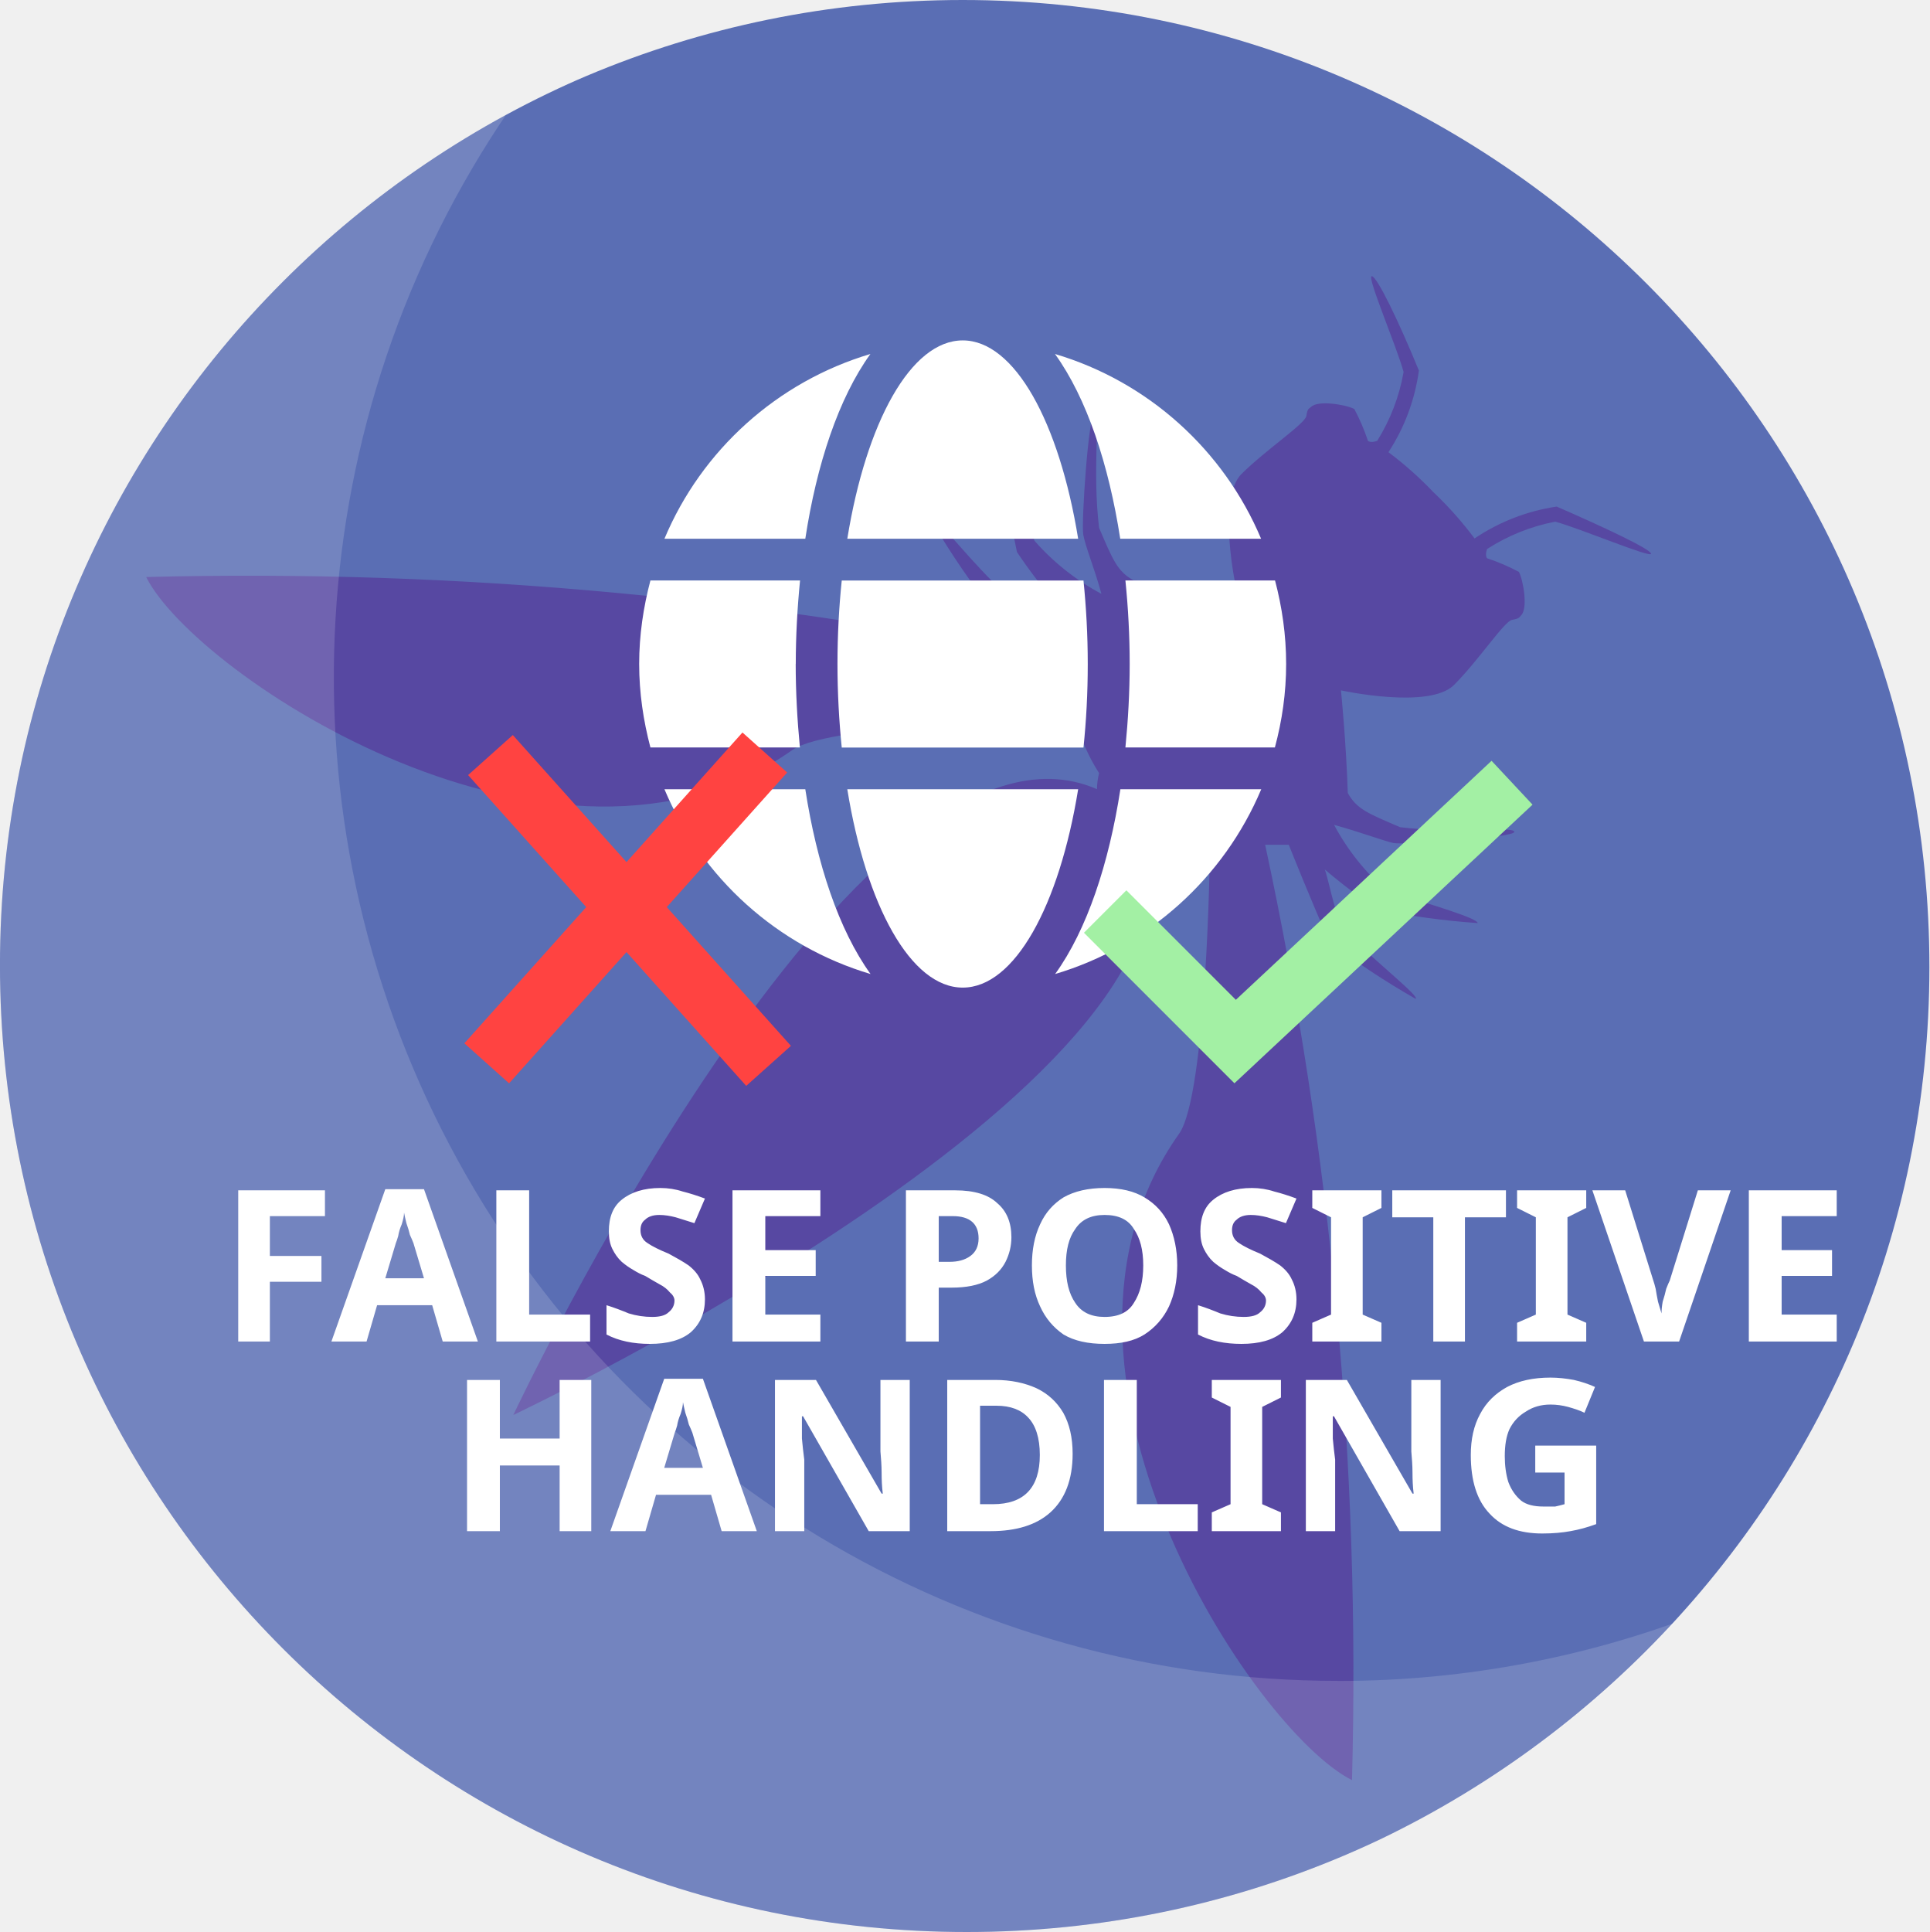
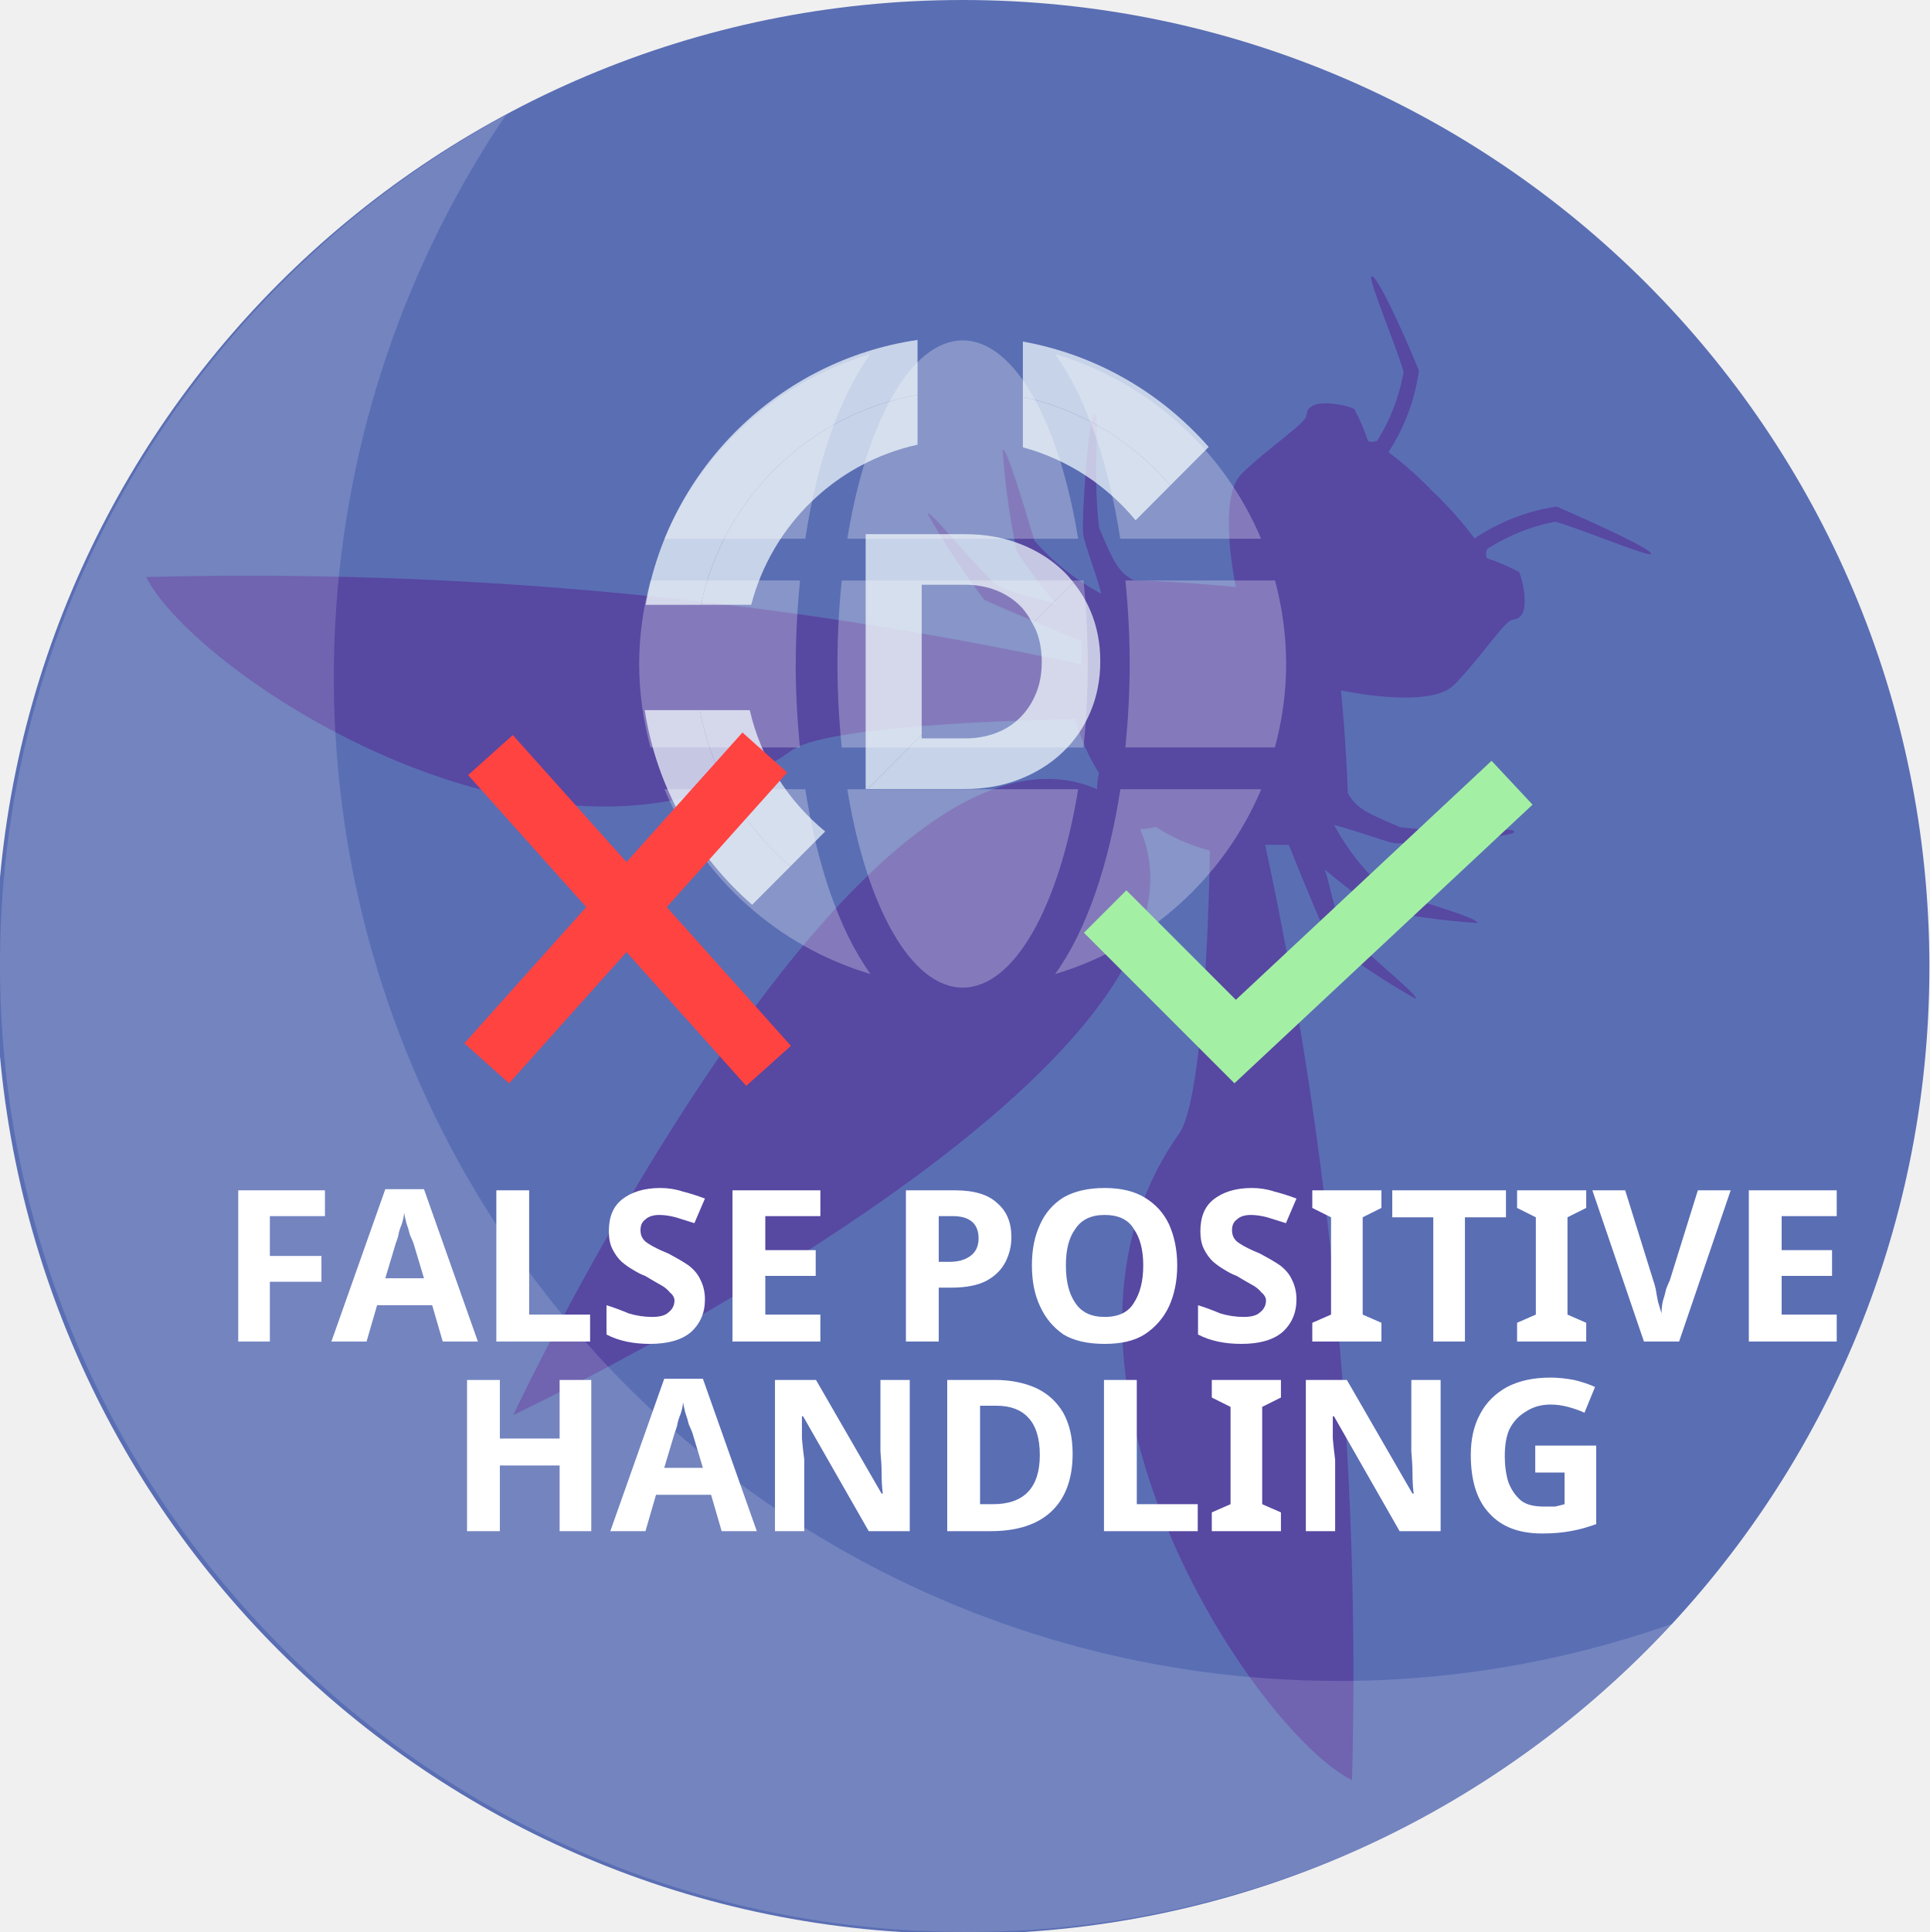
<svg xmlns="http://www.w3.org/2000/svg" width="25.725mm" height="25.753mm" viewBox="0 0 25.725 25.753" version="1.1" id="svg34">
  <defs id="defs28">
    <clipPath clipPathUnits="userSpaceOnUse" id="clipPath909">
      <ellipse style="display:inline;opacity:1;vector-effect:none;fill:none;fill-opacity:1;stroke:#000000;stroke-width:0.003;stroke-linecap:butt;stroke-linejoin:miter;stroke-miterlimit:4;stroke-dasharray:none;stroke-dashoffset:0;stroke-opacity:1" id="ellipse911" cx="14.482" cy="12.865" rx="12.889" ry="12.888" />
    </clipPath>
  </defs>
  <g id="layer3" transform="translate(-1.593388)">
-     <g id="layer7" />
-     <g id="layer5" />
+     <g id="layer7">
+       <circle transform="translate(-55.13268,-82.2855)" style="display:inline;fill:#5a6eb4;fill-opacity:1;stroke:#5a6eb4;stroke-width:3.145px;stroke-miterlimit:10;stroke-opacity:1" id="circle129" r="11.317" cy="95.175" cx="69.561" class="cls-4" />
+       <path style="display:inline;fill:#5748a2;fill-opacity:1;stroke-width:0.315" id="path131" d="m 75.848,88.856 a 4.838,4.838 0 0 1 0.538,0.607 2.658,2.658 0 0 1 1.095,-0.425 c 0.629,0.274 1.258,0.569 1.258,0.629 0,0.06 -0.944,-0.337 -1.277,-0.428 a 2.567,2.567 0 0 0 -0.909,0.365 c -0.032,0.091 0,0.123 0,0.123 a 2.708,2.708 0 0 1 0.425,0.182 c 0.06,0.12 0.12,0.484 0.031,0.576 -0.031,0.032 -0.019,0.044 -0.123,0.063 -0.104,0.019 -0.444,0.538 -0.774,0.868 -0.33,0.33 -1.507,0.072 -1.507,0.072 0,0 0.069,0.686 0.091,1.368 0.12,0.217 0.274,0.274 0.698,0.456 0.761,0.091 1.494,-0.019 1.522,0.06 0.028,0.079 -1.478,0.179 -1.61,0.151 -0.132,-0.028 -0.456,-0.151 -0.793,-0.242 a 3.145,3.145 0 0 0 0.701,0.881 c 0.607,0.182 1.214,0.365 1.214,0.428 a 10.257,10.257 0 0 1 -1.337,-0.182 7.845,7.845 0 0 1 -0.701,-0.532 c 0.079,0.233 0.142,0.701 0.315,0.865 0.412,0.409 0.944,0.821 0.896,0.859 a 10.506,10.506 0 0 1 -1.148,-0.758 c -0.217,-0.475 -0.544,-1.296 -0.544,-1.296 h -0.315 a 52.475,52.475 0 0 1 1.158,12.468 c -1.312,-0.657 -4.52,-5.498 -2.306,-8.615 0.371,-0.519 0.412,-3.775 0.412,-3.775 a 2.485,2.485 0 0 1 -0.72,-0.315 0.884,0.884 0 0 1 -0.211,0.028 c 1.393,3.199 -8.357,7.81 -8.357,7.81 0,0 4.583,-9.738 7.782,-8.342 a 0.887,0.887 0 0 1 0.028,-0.214 2.485,2.485 0 0 1 -0.315,-0.72 c 0,0 -3.249,0.041 -3.775,0.412 -3.117,2.202 -7.958,-0.994 -8.615,-2.306 a 52.67,52.67 0 0 1 12.472,1.167 v -0.315 c 0,0 -0.821,-0.33 -1.296,-0.547 a 10.506,10.506 0 0 1 -0.758,-1.148 c 0.038,-0.047 0.45,0.484 0.859,0.896 0.164,0.164 0.629,0.226 0.868,0.315 a 7.301,7.301 0 0 1 -0.535,-0.701 9.751,9.751 0 0 1 -0.192,-1.368 c 0.06,0 0.242,0.607 0.425,1.217 a 3.186,3.186 0 0 0 0.893,0.708 c -0.091,-0.337 -0.214,-0.629 -0.242,-0.789 -0.028,-0.16 0.072,-1.639 0.151,-1.61 0.079,0.028 -0.032,0.758 0.06,1.519 0.182,0.425 0.242,0.579 0.456,0.698 0.683,0.022 1.368,0.091 1.368,0.091 0,0 -0.255,-1.18 0.075,-1.507 0.33,-0.327 0.849,-0.67 0.865,-0.774 0.016,-0.104 0.031,-0.091 0.063,-0.12 0.091,-0.091 0.456,-0.032 0.576,0.028 a 2.847,2.847 0 0 1 0.182,0.425 c 0,0 0.031,0.032 0.123,0 a 2.567,2.567 0 0 0 0.352,-0.918 c -0.091,-0.337 -0.494,-1.274 -0.425,-1.277 0.069,-0.003 0.362,0.607 0.629,1.258 a 2.642,2.642 0 0 1 -0.406,1.088 4.838,4.838 0 0 1 0.607,0.541 z" class="cls-5" transform="translate(-55.13268,-82.2855)" />
+     </g>
+     <g id="layer5">
+       <g style="display:inline;fill:#f7ffff;fill-opacity:1;opacity:0.697" id="g1595" transform="matrix(0.7028609,0,0,0.7028609,-80.69951,-112.3926)">
+         <path style="opacity:1;fill:#f7ffff;stroke-width:0.076;fill-opacity:1" id="path127" class="s0" d="m 134.488,167.396 v -1.042 c -2.622,0.385 -4.706,2.424 -5.157,5.024 h 1.049 c 0.426,-2.03 2.055,-3.618 4.108,-3.982 z" />
+         <path style="opacity:1;fill:#f7ffff;stroke-width:0.076;fill-opacity:1" id="path129" class="s2" d="m 134.488,168.342 v -0.947 c -2.052,0.365 -3.682,1.952 -4.108,3.982 h 0.953 c 0.394,-1.517 1.616,-2.699 3.155,-3.036 z" />
+         <path id="path131-5" d="m 137.447,170.954 -0.778,0.779 c 0.023,0.044 0.049,0.086 0.068,0.133 0.072,0.179 0.107,0.375 0.107,0.587 v 0.014 c 0,0.216 -0.036,0.412 -0.107,0.587 -0.071,0.175 -0.17,0.327 -0.297,0.456 -0.127,0.129 -0.28,0.228 -0.459,0.297 -0.18,0.069 -0.378,0.104 -0.594,0.104 h -0.821 v -0.069 l -1.026,1.029 h 1.847 c 0.377,0 0.724,-0.062 1.039,-0.186 0.315,-0.124 0.587,-0.294 0.814,-0.511 0.228,-0.216 0.404,-0.471 0.528,-0.766 0.124,-0.294 0.186,-0.612 0.186,-0.953 v -0.013 c 0,-0.341 -0.062,-0.657 -0.186,-0.95 -0.083,-0.196 -0.192,-0.374 -0.323,-0.536 z" style="fill:#f7ffff;stroke-width:0.076;fill-opacity:1" />
+         <path id="path133" style="opacity:1;fill:#f7ffff;fill-opacity:1;stroke-width:0.076" d="m 134.567,170.997 h 0.821 c 0.216,0 0.414,0.036 0.594,0.107 0.179,0.071 0.332,0.172 0.459,0.3 0.093,0.095 0.166,0.208 0.229,0.33 l 0.778,-0.779 c -0.064,-0.079 -0.131,-0.156 -0.206,-0.227 -0.227,-0.216 -0.499,-0.385 -0.814,-0.507 -0.315,-0.122 -0.662,-0.183 -1.039,-0.183 h -1.885 v 4.833 h 0.037 l 1.026,-1.029 v -2.845 z" />
+         <path style="opacity:1;fill:#f7ffff;stroke-width:0.076;fill-opacity:1" id="path135" class="s2" d="m 136.486,167.435 v 0.956 c 0.851,0.23 1.593,0.723 2.138,1.384 l 0.659,-0.661 c -0.712,-0.834 -1.687,-1.437 -2.797,-1.679 z" />
+         <path id="path137" d="m 136.486,166.385 v 1.05 c 1.11,0.242 2.085,0.845 2.797,1.679 l 0.728,-0.73 c -0.898,-1.024 -2.129,-1.748 -3.525,-1.999 z m -6.128,6.99 h -1.045 c 0.225,1.466 0.969,2.759 2.037,3.691 l 0.728,-0.729 c -0.878,-0.746 -1.501,-1.783 -1.72,-2.962 z" style="fill:#f7ffff;stroke-width:0.076;fill-opacity:1" />
+         <path style="opacity:1;fill:#f7ffff;stroke-width:0.076;fill-opacity:1" id="path139" class="s2" d="m 131.306,173.375 h -0.949 c 0.219,1.179 0.842,2.216 1.72,2.962 l 0.659,-0.661 c -0.705,-0.578 -1.22,-1.381 -1.431,-2.301 z" />
+       </g>
+     </g>
    <g id="layer4">
      <g id="g907" clip-path="url(#clipPath909)">
-         <circle transform="translate(-55.13268,-82.2855)" style="display:inline;fill:#5a6eb4;fill-opacity:1;stroke:#5a6eb4;stroke-width:3.145px;stroke-miterlimit:10;stroke-opacity:1" id="circle129" r="11.317" cy="95.175" cx="69.561" class="cls-4" />
-         <path style="display:inline;fill:#5748a2;fill-opacity:1;stroke-width:0.315" id="path131" d="m 75.848,88.856 a 4.838,4.838 0 0 1 0.538,0.607 2.658,2.658 0 0 1 1.095,-0.425 c 0.629,0.274 1.258,0.569 1.258,0.629 0,0.06 -0.944,-0.337 -1.277,-0.428 a 2.567,2.567 0 0 0 -0.909,0.365 c -0.032,0.091 0,0.123 0,0.123 a 2.708,2.708 0 0 1 0.425,0.182 c 0.06,0.12 0.12,0.484 0.031,0.576 -0.031,0.032 -0.019,0.044 -0.123,0.063 -0.104,0.019 -0.444,0.538 -0.774,0.868 -0.33,0.33 -1.507,0.072 -1.507,0.072 0,0 0.069,0.686 0.091,1.368 0.12,0.217 0.274,0.274 0.698,0.456 0.761,0.091 1.494,-0.019 1.522,0.06 0.028,0.079 -1.478,0.179 -1.61,0.151 -0.132,-0.028 -0.456,-0.151 -0.793,-0.242 a 3.145,3.145 0 0 0 0.701,0.881 c 0.607,0.182 1.214,0.365 1.214,0.428 a 10.257,10.257 0 0 1 -1.337,-0.182 7.845,7.845 0 0 1 -0.701,-0.532 c 0.079,0.233 0.142,0.701 0.315,0.865 0.412,0.409 0.944,0.821 0.896,0.859 a 10.506,10.506 0 0 1 -1.148,-0.758 c -0.217,-0.475 -0.544,-1.296 -0.544,-1.296 h -0.315 a 52.475,52.475 0 0 1 1.158,12.468 c -1.312,-0.657 -4.52,-5.498 -2.306,-8.615 0.371,-0.519 0.412,-3.775 0.412,-3.775 a 2.485,2.485 0 0 1 -0.72,-0.315 0.884,0.884 0 0 1 -0.211,0.028 c 1.393,3.199 -8.357,7.81 -8.357,7.81 0,0 4.583,-9.738 7.782,-8.342 a 0.887,0.887 0 0 1 0.028,-0.214 2.485,2.485 0 0 1 -0.315,-0.72 c 0,0 -3.249,0.041 -3.775,0.412 -3.117,2.202 -7.958,-0.994 -8.615,-2.306 a 52.67,52.67 0 0 1 12.472,1.167 v -0.315 c 0,0 -0.821,-0.33 -1.296,-0.547 a 10.506,10.506 0 0 1 -0.758,-1.148 c 0.038,-0.047 0.45,0.484 0.859,0.896 0.164,0.164 0.629,0.226 0.868,0.315 a 7.301,7.301 0 0 1 -0.535,-0.701 9.751,9.751 0 0 1 -0.192,-1.368 c 0.06,0 0.242,0.607 0.425,1.217 a 3.186,3.186 0 0 0 0.893,0.708 c -0.091,-0.337 -0.214,-0.629 -0.242,-0.789 -0.028,-0.16 0.072,-1.639 0.151,-1.61 0.079,0.028 -0.032,0.758 0.06,1.519 0.182,0.425 0.242,0.579 0.456,0.698 0.683,0.022 1.368,0.091 1.368,0.091 0,0 -0.255,-1.18 0.075,-1.507 0.33,-0.327 0.849,-0.67 0.865,-0.774 0.016,-0.104 0.031,-0.091 0.063,-0.12 0.091,-0.091 0.456,-0.032 0.576,0.028 a 2.847,2.847 0 0 1 0.182,0.425 c 0,0 0.031,0.032 0.123,0 a 2.567,2.567 0 0 0 0.352,-0.918 c -0.091,-0.337 -0.494,-1.274 -0.425,-1.277 0.069,-0.003 0.362,0.607 0.629,1.258 a 2.642,2.642 0 0 1 -0.406,1.088 4.838,4.838 0 0 1 0.607,0.541 z" class="cls-5" transform="translate(-55.13268,-82.2855)" />
        <text id="text29" y="100.17" x="59.654" style="font-style:normal;font-weight:normal;font-size:2.822px;line-height:1.25;font-family:sans-serif;letter-spacing:0px;word-spacing:0px;display:inline;fill:#000000;fill-opacity:1;stroke:none;stroke-width:0.265" xml:space="preserve" transform="translate(-55.13268,-82.2855)">
          <tspan id="tspan26" style="font-style:normal;font-variant:normal;font-weight:600;font-stretch:normal;font-size:2.822px;line-height:0;font-family:Hind;-inkscape-font-specification:'Hind, Semi-Bold';font-variant-ligatures:normal;font-variant-caps:normal;font-variant-numeric:normal;font-feature-settings:normal;text-align:start;writing-mode:lr-tb;text-anchor:start;fill:#ffffff;stroke-width:0.265" y="100.17" x="59.654">FALSE POSITIVE</tspan>
          <tspan id="tspan891" style="font-style:normal;font-variant:normal;font-weight:600;font-stretch:normal;font-size:2.822px;line-height:0;font-family:Hind;-inkscape-font-specification:'Hind, Semi-Bold';font-variant-ligatures:normal;font-variant-caps:normal;font-variant-numeric:normal;font-feature-settings:normal;text-align:start;writing-mode:lr-tb;text-anchor:start;fill:#ffffff;stroke-width:0.265" y="103.697" x="59.654" />
          <tspan id="tspan20" style="font-style:normal;font-variant:normal;font-weight:600;font-stretch:normal;font-size:2.822px;line-height:0;font-family:Hind;-inkscape-font-specification:'Hind, Semi-Bold';font-variant-ligatures:normal;font-variant-caps:normal;font-variant-numeric:normal;font-feature-settings:normal;text-align:start;letter-spacing:0px;writing-mode:lr-tb;text-anchor:start;fill:#ffffff;stroke-width:0.265" y="107.225" x="59.654" />
        </text>
        <text id="text24" y="102.697" x="62.702" style="font-style:normal;font-weight:normal;font-size:2.822px;line-height:1.25;font-family:sans-serif;letter-spacing:0px;word-spacing:0px;display:inline;fill:#000000;fill-opacity:1;stroke:none;stroke-width:0.265" xml:space="preserve" transform="translate(-55.13268,-82.2855)">
          <tspan style="font-style:normal;font-variant:normal;font-weight:600;font-stretch:normal;font-size:2.822px;font-family:hind;-inkscape-font-specification:'hind Semi-Bold';fill:#ffffff;stroke-width:0.265" y="102.697" x="62.702" id="tspan22">HANDLING</tspan>
        </text>
-         <path id="path1018" d="m 71.101,89.467 c -0.252,-1.553 -0.847,-2.644 -1.539,-2.644 -0.692,0 -1.287,1.091 -1.539,2.644 z m -3.209,1.67 c 0,0.386 0.021,0.757 0.057,1.113 h 3.223 c 0.037,-0.357 0.057,-0.727 0.057,-1.113 0,-0.386 -0.021,-0.757 -0.057,-1.113 h -3.223 c -0.037,0.357 -0.057,0.727 -0.057,1.113 z m 5.648,-1.67 c -0.497,-1.181 -1.505,-2.094 -2.748,-2.463 0.424,0.588 0.717,1.473 0.87,2.463 z m -5.209,-2.463 c -1.242,0.369 -2.251,1.282 -2.746,2.463 h 1.878 c 0.151,-0.99 0.444,-1.875 0.868,-2.463 z m 5.395,3.019 h -1.995 c 0.037,0.365 0.057,0.739 0.057,1.113 0,0.374 -0.021,0.748 -0.057,1.113 h 1.993 c 0.096,-0.357 0.15,-0.727 0.15,-1.113 0,-0.386 -0.054,-0.757 -0.148,-1.113 z m -6.39,1.113 c 0,-0.374 0.021,-0.748 0.057,-1.113 h -1.995 c -0.094,0.357 -0.15,0.727 -0.15,1.113 0,0.386 0.056,0.757 0.15,1.113 h 1.993 c -0.035,-0.365 -0.056,-0.739 -0.056,-1.113 z m 0.687,1.67 c 0.252,1.553 0.847,2.644 1.539,2.644 0.692,0 1.287,-1.091 1.539,-2.644 z m 2.771,2.463 c 1.242,-0.369 2.251,-1.282 2.748,-2.463 h -1.878 c -0.153,0.99 -0.445,1.875 -0.87,2.463 z m -5.209,-2.463 c 0.497,1.181 1.505,2.094 2.748,2.463 -0.424,-0.588 -0.717,-1.473 -0.87,-2.463 z" style="fill:#ffffff;stroke-width:0.017" transform="translate(-55.13268,-82.2855)" />
+         <path id="path1018" d="m 71.101,89.467 c -0.252,-1.553 -0.847,-2.644 -1.539,-2.644 -0.692,0 -1.287,1.091 -1.539,2.644 z m -3.209,1.67 c 0,0.386 0.021,0.757 0.057,1.113 h 3.223 c 0.037,-0.357 0.057,-0.727 0.057,-1.113 0,-0.386 -0.021,-0.757 -0.057,-1.113 h -3.223 c -0.037,0.357 -0.057,0.727 -0.057,1.113 z m 5.648,-1.67 c -0.497,-1.181 -1.505,-2.094 -2.748,-2.463 0.424,0.588 0.717,1.473 0.87,2.463 z m -5.209,-2.463 c -1.242,0.369 -2.251,1.282 -2.746,2.463 h 1.878 c 0.151,-0.99 0.444,-1.875 0.868,-2.463 z m 5.395,3.019 h -1.995 c 0.037,0.365 0.057,0.739 0.057,1.113 0,0.374 -0.021,0.748 -0.057,1.113 h 1.993 c 0.096,-0.357 0.15,-0.727 0.15,-1.113 0,-0.386 -0.054,-0.757 -0.148,-1.113 z m -6.39,1.113 c 0,-0.374 0.021,-0.748 0.057,-1.113 h -1.995 c -0.094,0.357 -0.15,0.727 -0.15,1.113 0,0.386 0.056,0.757 0.15,1.113 h 1.993 c -0.035,-0.365 -0.056,-0.739 -0.056,-1.113 z m 0.687,1.67 c 0.252,1.553 0.847,2.644 1.539,2.644 0.692,0 1.287,-1.091 1.539,-2.644 z m 2.771,2.463 c 1.242,-0.369 2.251,-1.282 2.748,-2.463 h -1.878 c -0.153,0.99 -0.445,1.875 -0.87,2.463 z m -5.209,-2.463 c 0.497,1.181 1.505,2.094 2.748,2.463 -0.424,-0.588 -0.717,-1.473 -0.87,-2.463 z" style="fill:#ffffff;stroke-width:0.017;opacity:0.27" transform="translate(-55.13268,-82.2855)" />
        <path id="path25" d="m 71.461,94.436 1.733,1.733 3.692,-3.45" style="fill:none;stroke:#a3f0a4;stroke-width:0.8;stroke-linecap:butt;stroke-linejoin:miter;stroke-miterlimit:4;stroke-dasharray:none;stroke-opacity:1" transform="translate(-55.13268,-82.2855)" />
-         <g transform="translate(-52.88039,-79.60533)" id="g851">
-           <path style="fill:none;stroke:#ff4341;stroke-width:0.8;stroke-linecap:butt;stroke-linejoin:miter;stroke-miterlimit:4;stroke-dasharray:none;stroke-opacity:1" d="m 61.013,89.67 3.708,4.143" id="path832" />
-           <path style="fill:none;stroke:#ff4341;stroke-width:0.8;stroke-linecap:butt;stroke-linejoin:miter;stroke-miterlimit:4;stroke-dasharray:none;stroke-opacity:1" d="m 64.671,89.636 -3.708,4.143" id="path832-3" />
-         </g>
        <path style="display:inline;opacity:0.15;fill:#ffffff;stroke-width:0.315" id="path133-3" d="m 74.565,104.691 a 13.381,13.381 0 0 1 -11.047,-20.942 13.384,13.384 0 1 0 16.042,19.977 13.346,13.346 0 0 1 -4.995,0.966 z" class="cls-6" transform="translate(-55.13268,-82.2855)" />
+       </g>
+       <g style="" transform="translate(-52.88039,-79.60533)" id="g851">
+         <path style="fill:none;stroke:#ff4341;stroke-width:0.8;stroke-linecap:butt;stroke-linejoin:miter;stroke-miterlimit:4;stroke-dasharray:none;stroke-opacity:1" d="m 61.013,89.67 3.708,4.143" id="path832" />
+         <path style="fill:none;stroke:#ff4341;stroke-width:0.8;stroke-linecap:butt;stroke-linejoin:miter;stroke-miterlimit:4;stroke-dasharray:none;stroke-opacity:1" d="m 64.671,89.636 -3.708,4.143" id="path832-3" />
      </g>
    </g>
  </g>
</svg>
